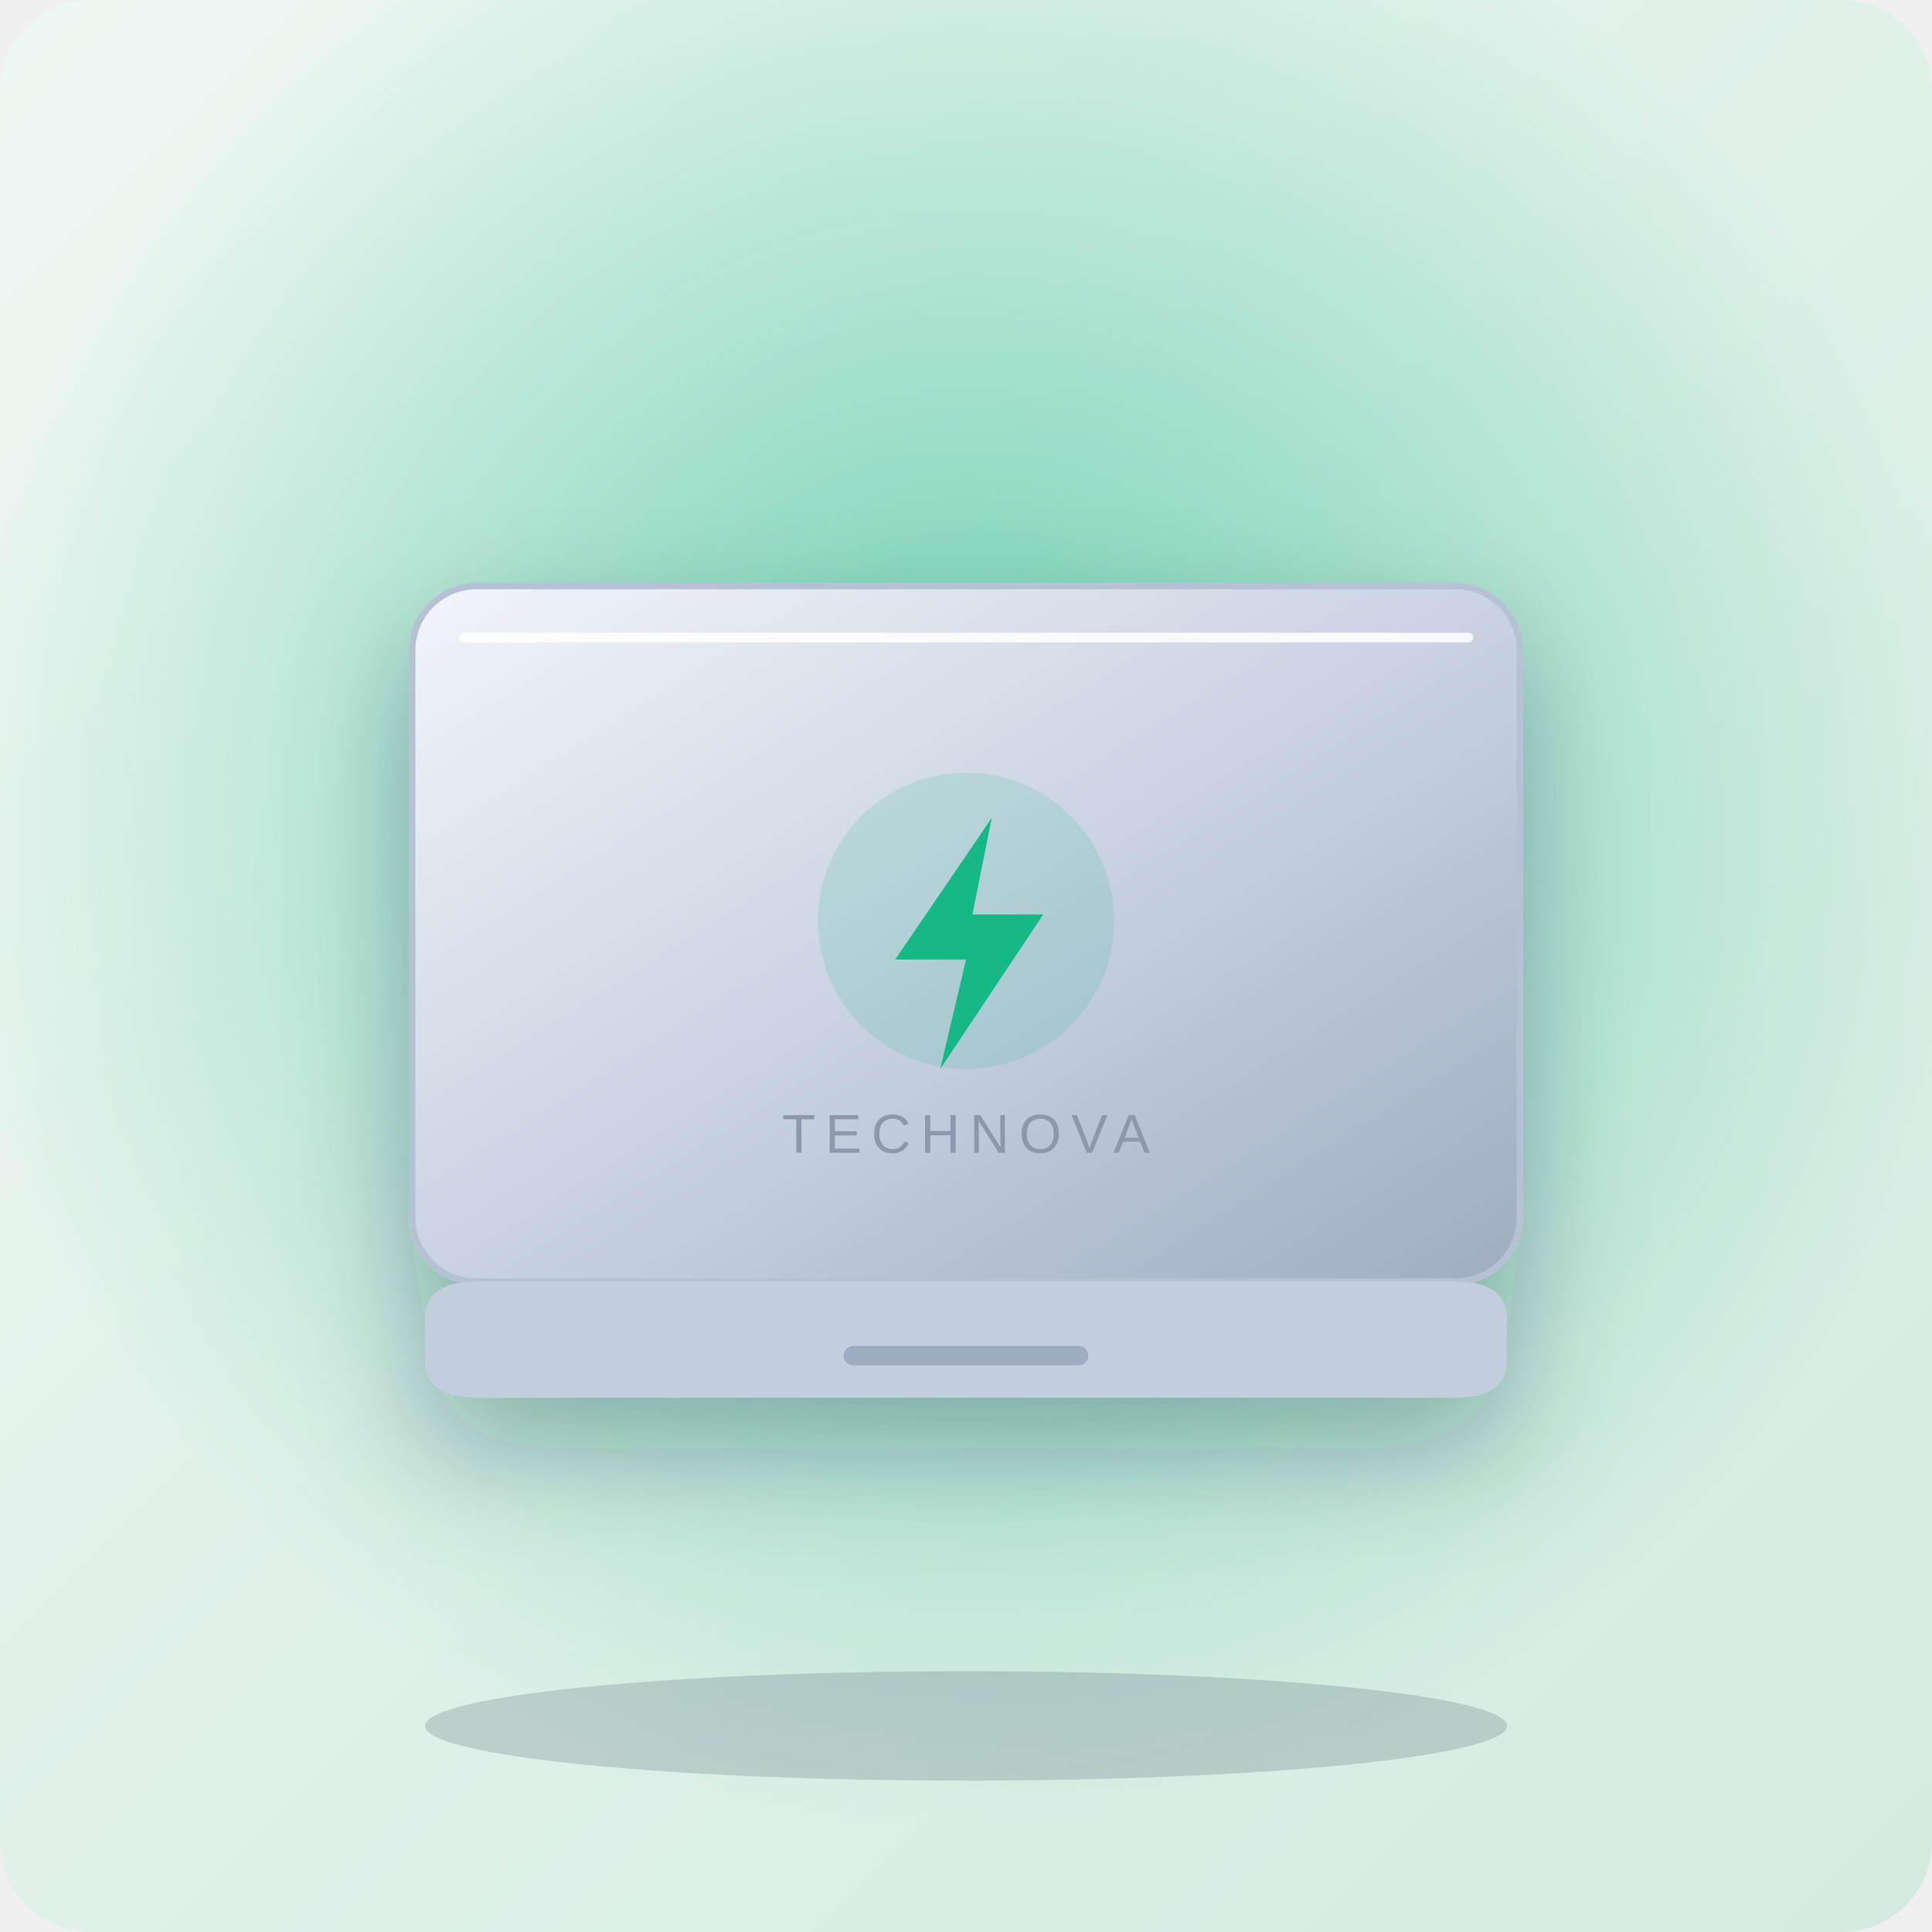
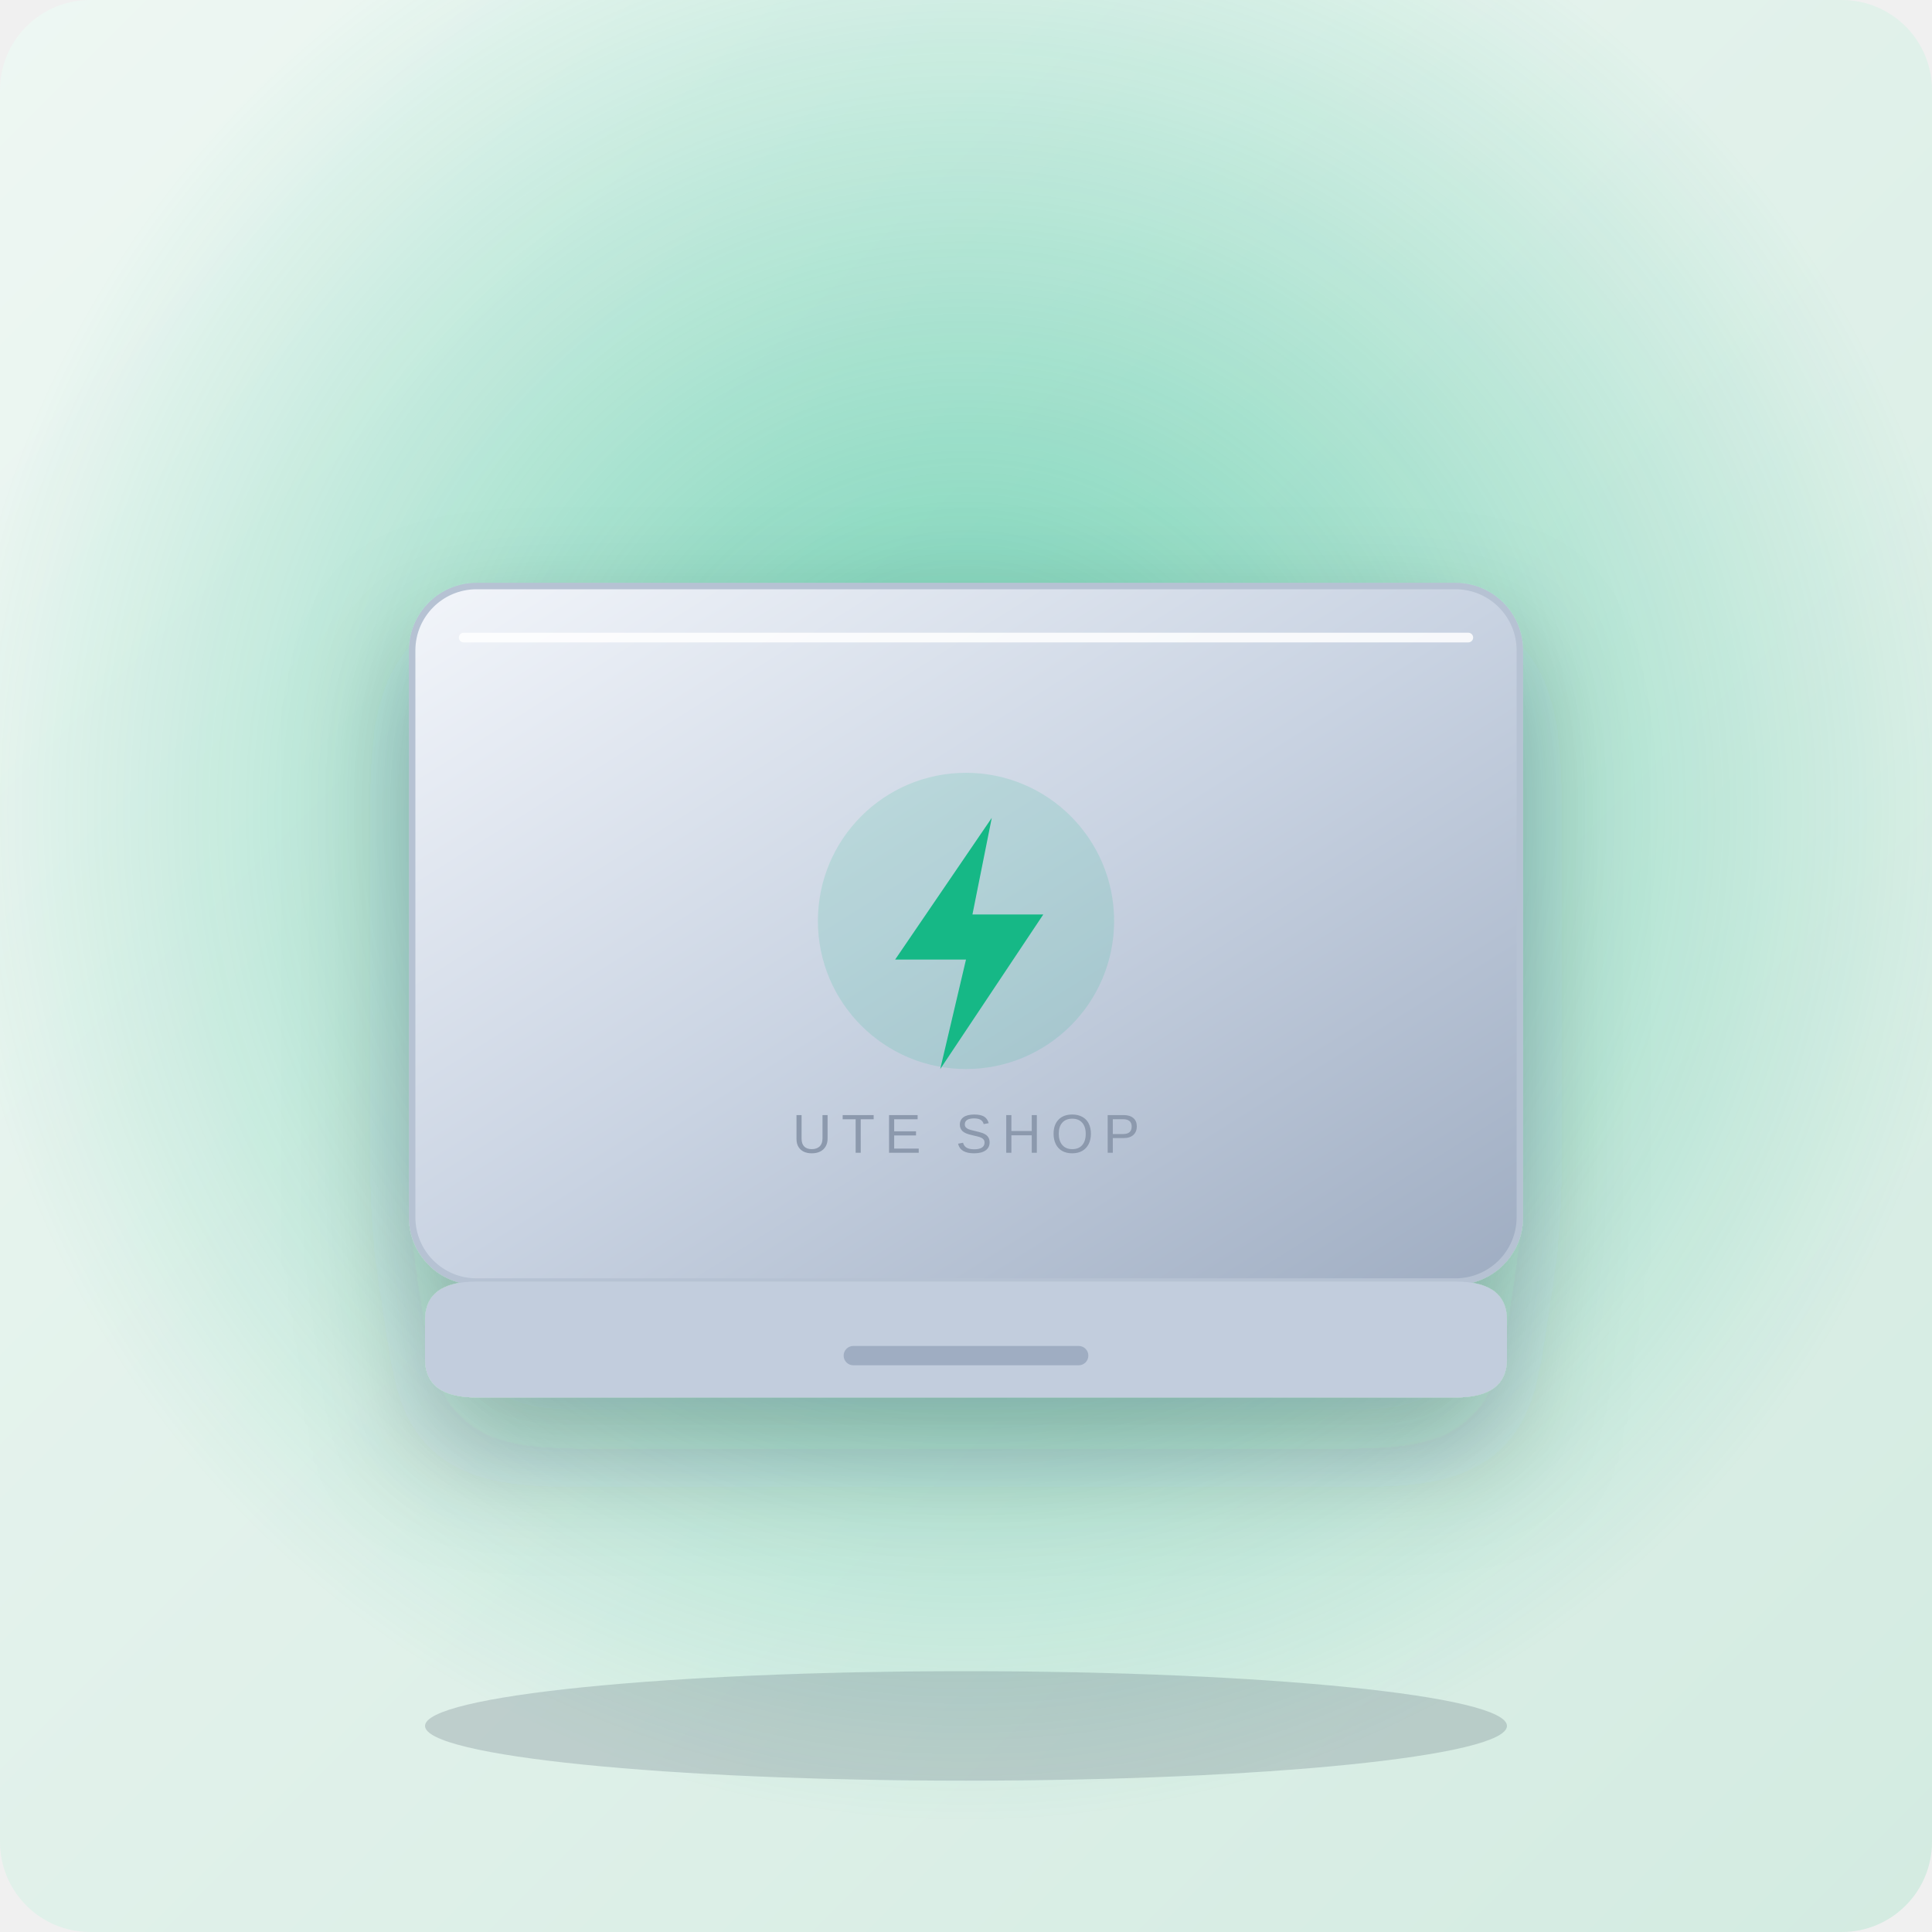
<svg xmlns="http://www.w3.org/2000/svg" viewBox="0 0 600 600" width="600" height="600" role="img">
  <defs>
    <linearGradient id="bg98257" x1="0" y1="0" x2="1" y2="1">
      <stop offset="0" stop-color="#eef7f3" />
      <stop offset="1" stop-color="#d3ebe1" />
    </linearGradient>
    <radialGradient id="gl98257" cx="50%" cy="42%" r="52%">
      <stop offset="0" stop-color="#12b886" stop-opacity=".55" />
      <stop offset="1" stop-color="#12b886" stop-opacity="0" />
    </radialGradient>
    <linearGradient id="scr98257" x1="0" y1="0" x2="1" y2="1">
      <stop offset="0" stop-color="#1b6df3" />
      <stop offset=".55" stop-color="#0f2f6b" />
      <stop offset="1" stop-color="#ff7a18" />
    </linearGradient>
    <linearGradient id="mtl98257" x1="0" y1="0" x2="1" y2="1">
      <stop offset="0" stop-color="#f2f5fa" />
      <stop offset=".5" stop-color="#c9d3e2" />
      <stop offset="1" stop-color="#9fadc2" />
    </linearGradient>
    <linearGradient id="drk98257" x1="0" y1="0" x2="1" y2="1">
      <stop offset="0" stop-color="#3b4658" />
      <stop offset="1" stop-color="#161d2b" />
    </linearGradient>
    <filter id="sh98257" x="-30%" y="-30%" width="160%" height="160%">
      <feDropShadow dx="0" dy="16" stdDeviation="18" flood-color="#0b1b34" flood-opacity=".28" />
    </filter>
  </defs>
  <rect width="600" height="600" rx="28" fill="url(#bg98257)" />
  <rect width="600" height="600" rx="28" fill="url(#gl98257)" />
  <g filter="url(#sh98257)">
    <rect x="128" y="182" width="344" height="216" rx="20" fill="url(#mtl98257)" />
    <rect x="128" y="182" width="344" height="216" rx="20" fill="none" stroke="#b6c2d3" stroke-width="2" />
    <path d="M148 398h304q16 0 16 12v12q0 12-16 12H148q-16 0-16-12v-12q0-12 16-12z" fill="#c2cddd" />
    <rect x="262" y="418" width="76" height="6" rx="3" fill="#9fadc2" />
    <path d="M144 198h312" stroke="#fff" stroke-width="3" stroke-linecap="round" opacity=".85" />
    <circle cx="300" cy="286" r="46" fill="#12b886" opacity=".14" />
    <path d="M308 254l-30 44h22l-8 34 32-48h-22z" fill="#12b886" />
-     <text x="300" y="358" font-family="Poppins,Arial" font-size="17" letter-spacing="3" fill="#8c99ad" text-anchor="middle">TECHNOVA</text>
+     <text x="300" y="358" font-family="Poppins,Arial" font-size="17" letter-spacing="3" fill="#8c99ad" text-anchor="middle">UTE SHOP</text>
  </g>
  <ellipse cx="300" cy="536" rx="168" ry="17" fill="#0b1b34" opacity=".16" />
</svg>
